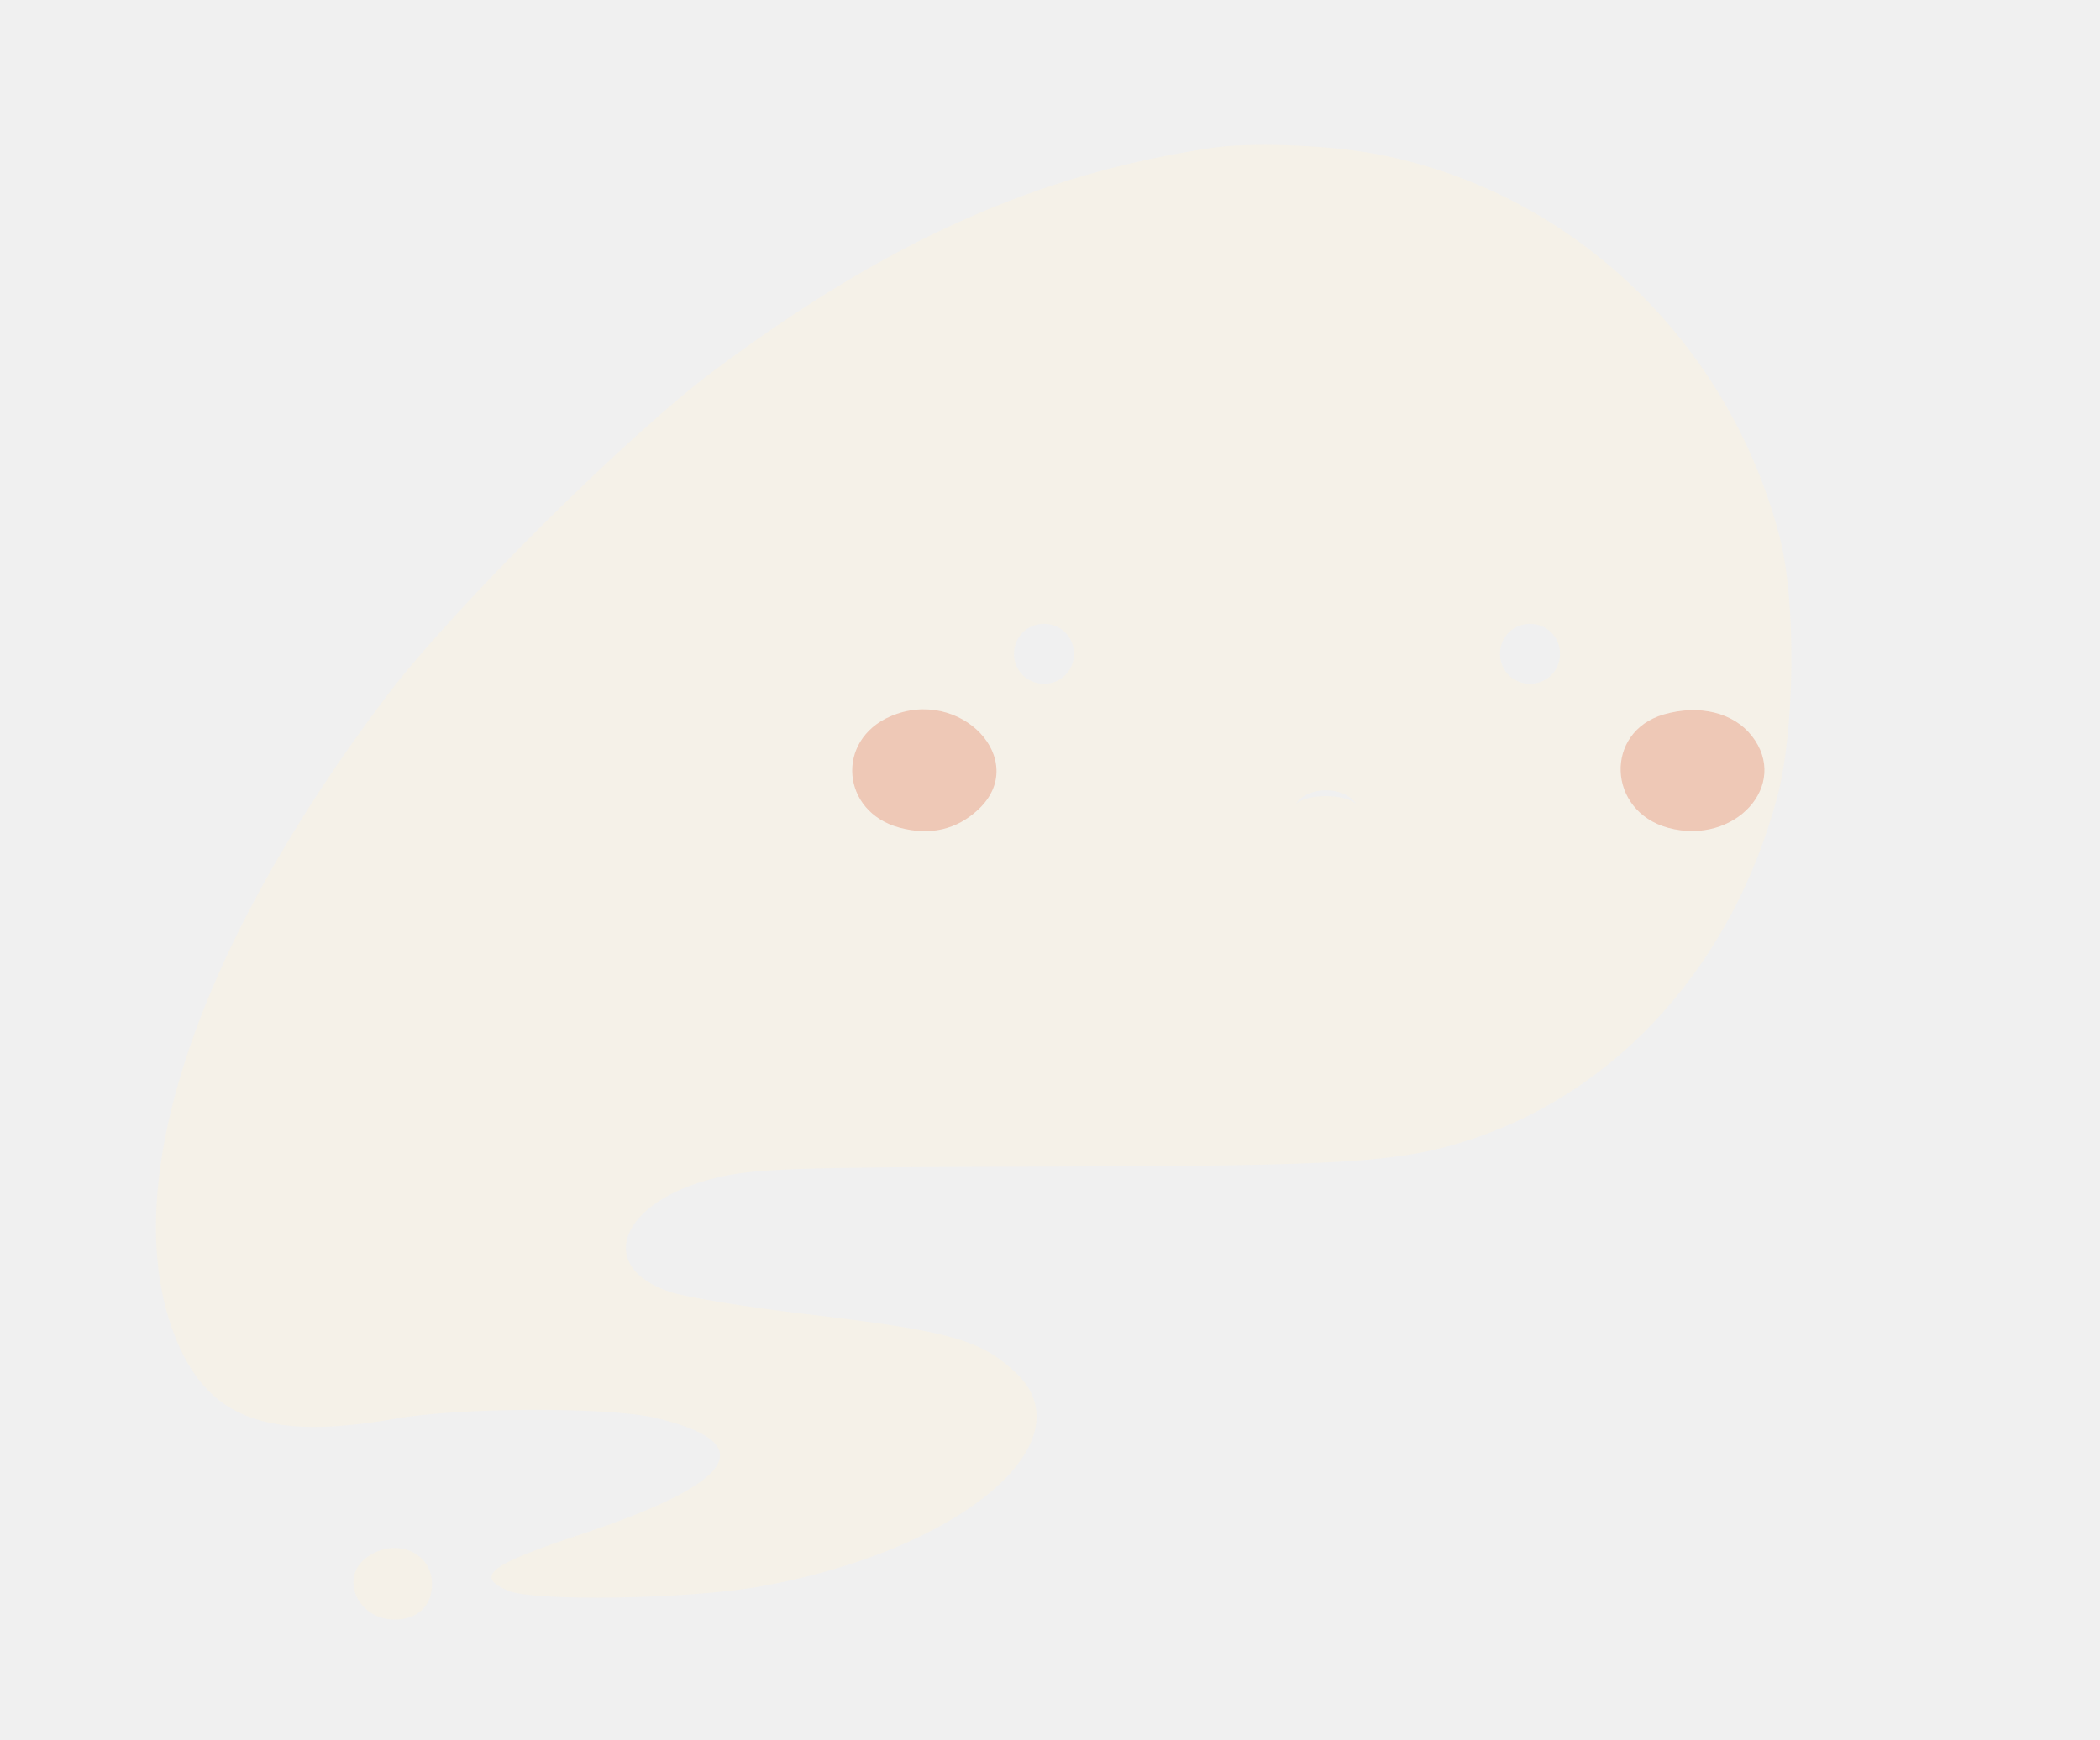
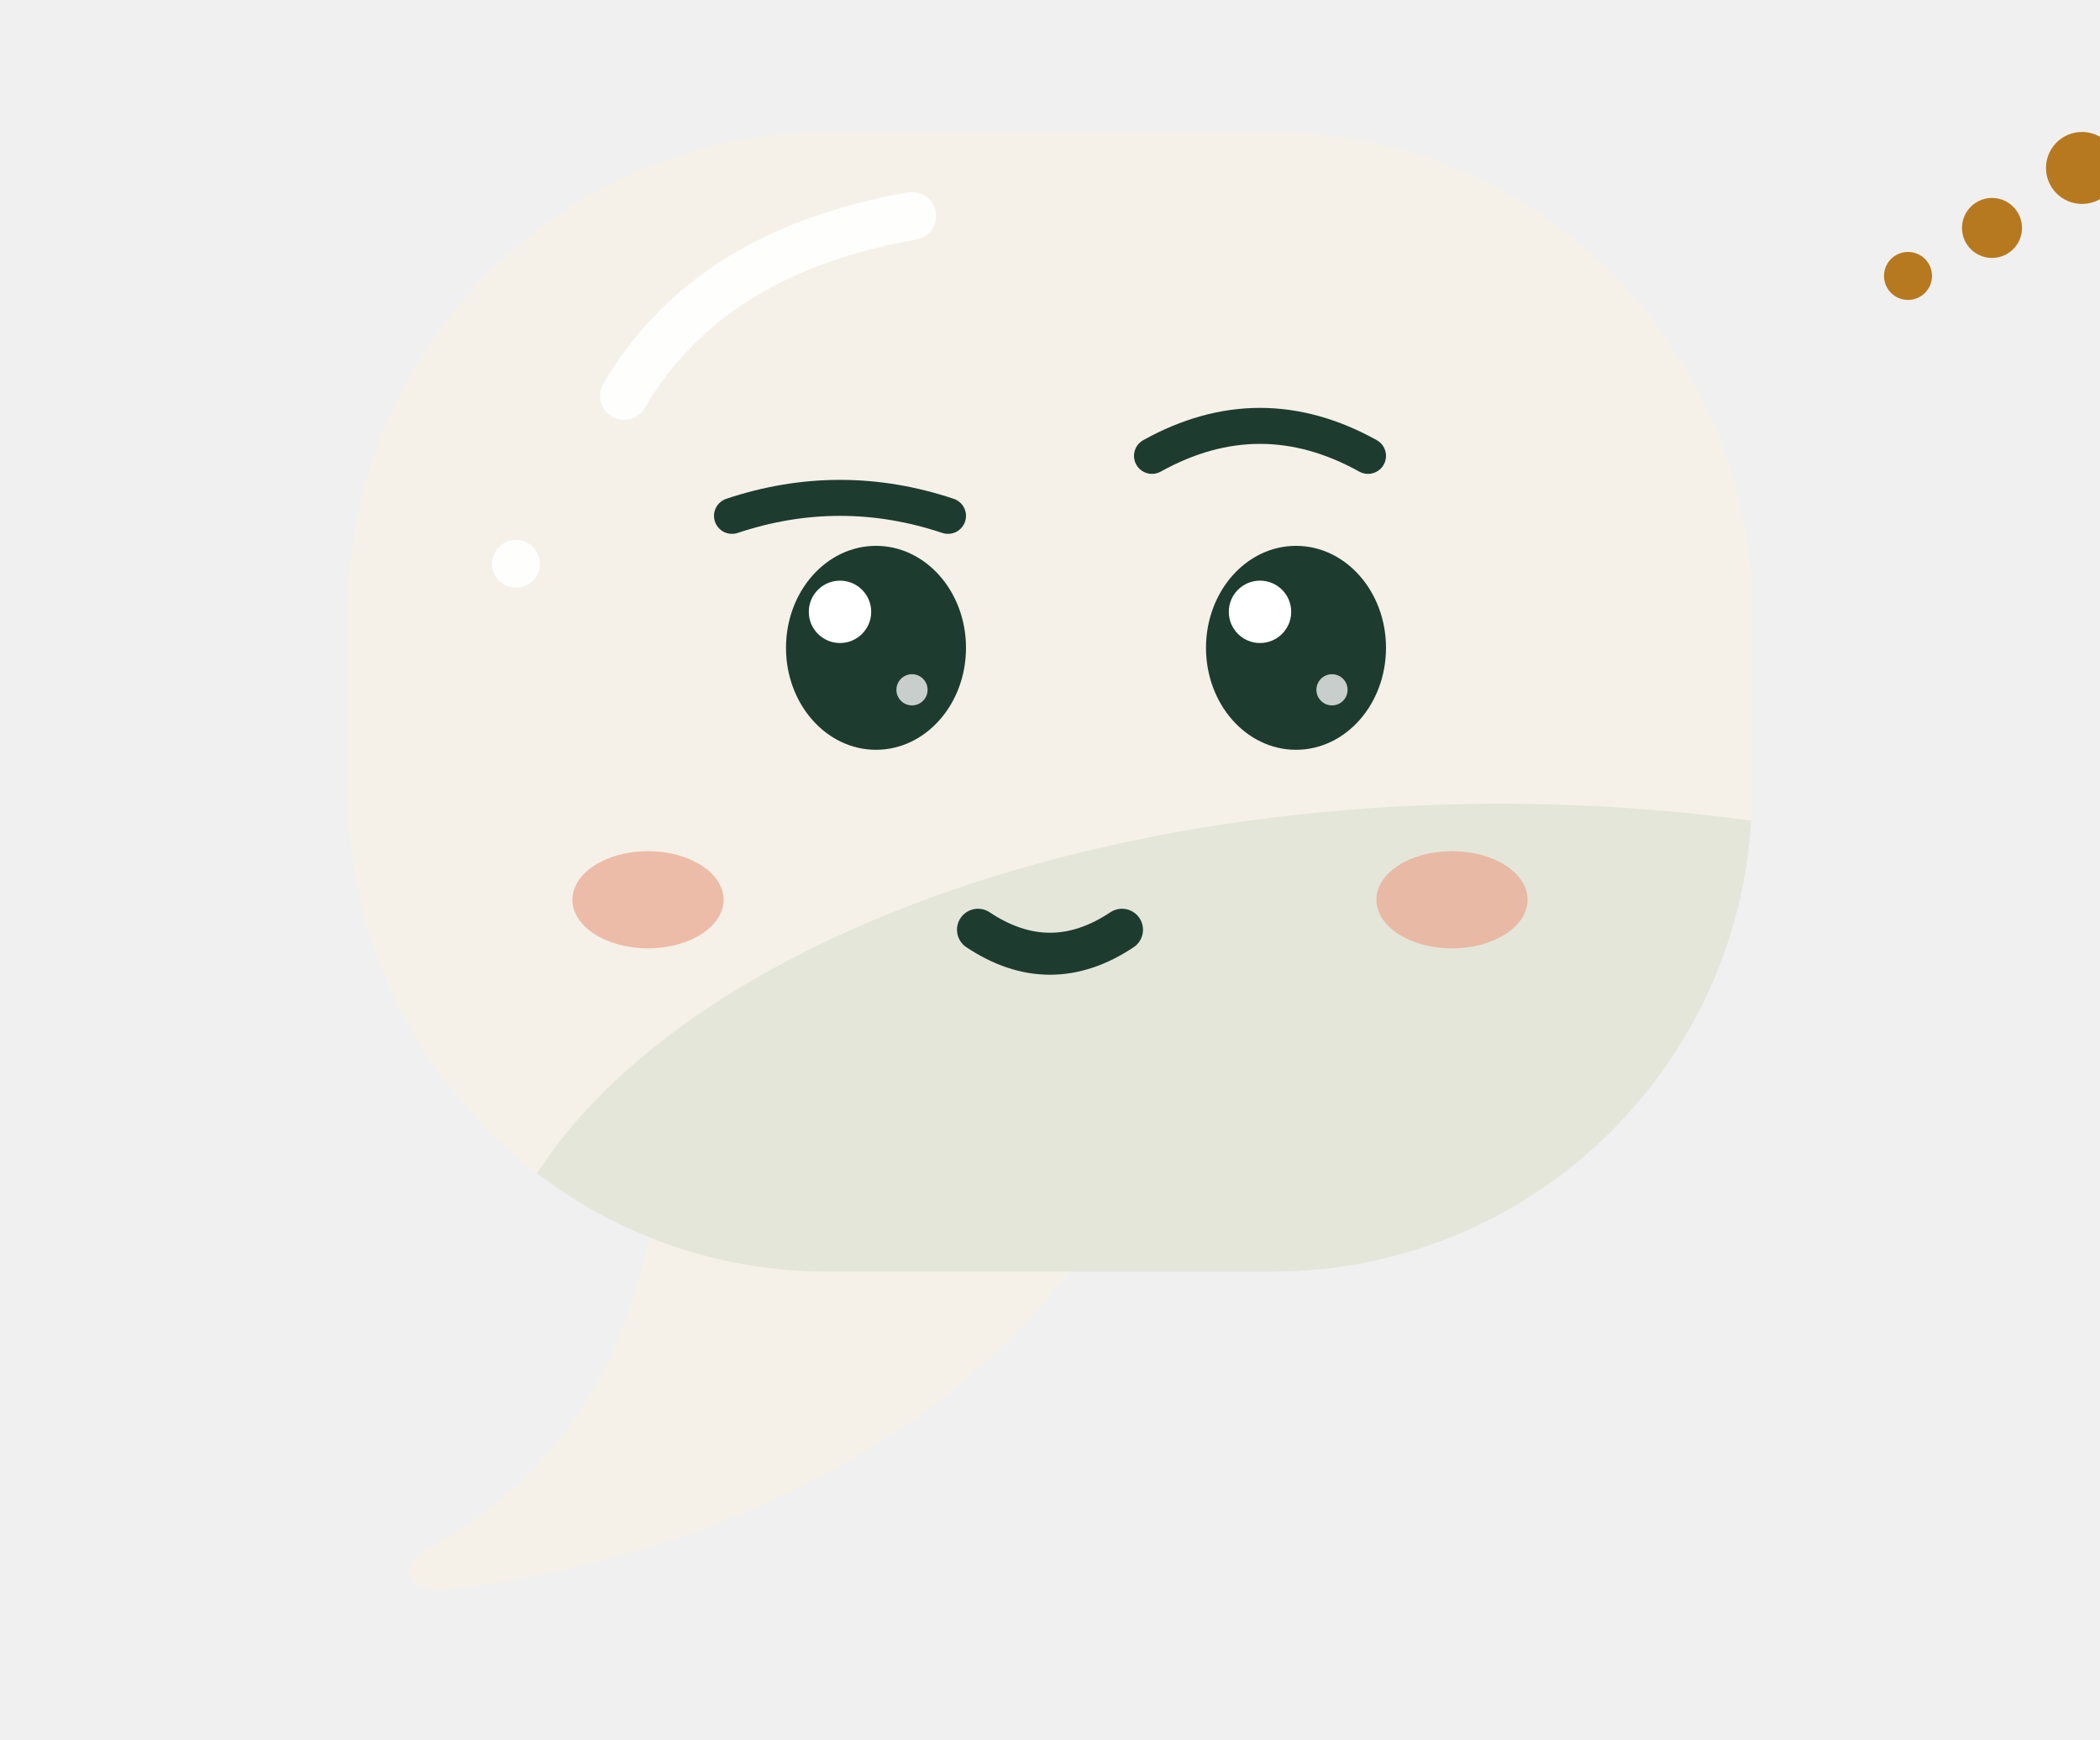
- <svg xmlns="http://www.w3.org/2000/svg" viewBox="300 90 350 290">
-   <path d="M 502 114.648 C 472.790 119.035, 448.247 130.005, 419.096 151.704 C 404.816 162.333, 375.624 191.317, 364.679 205.733 C 332.802 247.718, 319.508 287.445, 328.997 312.365 C 334.381 326.505, 344.350 330.314, 366 326.500 C 376.730 324.610, 401.407 324.539, 409.212 326.375 C 426.996 330.561, 422.753 337.206, 396.817 345.788 C 381.547 350.840, 379.026 352.793, 384.677 355.193 C 388.953 357.008, 414.531 356.614, 426.322 354.550 C 459.759 348.699, 481.682 330.431, 469.238 318.789 C 463.373 313.303, 458.284 311.894, 433.996 309.036 C 424.373 307.904, 414.345 306.266, 411.712 305.396 C 399.063 301.217, 403.360 290.277, 419.174 286.398 C 425.671 284.804, 431.929 284.588, 474.500 284.492 C 524.718 284.378, 533.683 283.790, 545.500 279.837 C 569.952 271.655, 588.787 250.528, 596.170 223 C 599.182 211.773, 599.396 190.216, 596.604 179.500 C 587.972 146.379, 561.140 121.220, 528.352 115.502 C 520.451 114.124, 508.143 113.725, 502 114.648 M 474 194 C 476.8 194, 479 196.2, 479 199 C 479 201.8, 476.8 204, 474 204 C 471.2 204, 469 201.8, 469 199 C 469 196.2, 471.2 194, 474 194 M 555 194 C 557.8 194, 560 196.2, 560 199 C 560 201.8, 557.8 204, 555 204 C 552.2 204, 550 201.8, 550 199 C 550 196.2, 552.2 194, 555 194 M 516 224 C 518 221, 524 221, 526 224 C 524 222.3, 518 222.3, 516 224 M 361.223 349.557 C 356.466 352.888, 359.554 360, 365.757 360 C 369.600 360, 372 357.725, 372 354.084 C 372 348.766, 365.969 346.232, 361.223 349.557" fill="#F5F1E8" fill-rule="evenodd" />
-   <path d="M 448.378 209.437 C 439.211 213.427, 440.202 225.362, 449.918 227.978 C 455.004 229.347, 459.435 228.330, 463.036 224.967 C 471.792 216.787, 460.057 204.354, 448.378 209.437 M 577.313 209.102 C 567.330 211.991, 567.850 225.267, 578.054 228.014 C 589.164 231.006, 598.378 220.835, 591.955 212.669 C 588.899 208.785, 583.205 207.398, 577.313 209.102" fill="#E9A58D" opacity=".55" fill-rule="evenodd" />
+ <svg xmlns="http://www.w3.org/2000/svg" viewBox="0 0 350 290" role="img" aria-labelledby="t d">
+   <g>
+     <defs>
+       <clipPath id="c">
+         <rect x="58" y="22" width="234" height="190" rx="80" />
+       </clipPath>
+     </defs>
+     <path d="M110 196 C106 226 94 246 70 259 C66 262 69 266 75 265 C122 259 162 238 184 204 Z" fill="#F5F1E8" />
+     <rect x="58" y="22" width="234" height="190" rx="80" fill="#F5F1E8" />
+     <g clip-path="url(#c)">
+       <ellipse cx="250" cy="226" rx="170" ry="92" fill="#E4E6DA" opacity="1" />
+     </g>
+     <path d="M104 66 Q118 42 152 36" fill="none" stroke="#FFFFFF" stroke-width="8" stroke-linecap="round" opacity=".9" />
+     <circle cx="86" cy="94" r="4" fill="#FFFFFF" opacity=".9" />
+     <g fill="#1E3B2F">
+       <ellipse cx="146" cy="108" rx="15" ry="17" />
+       <ellipse cx="216" cy="108" rx="15" ry="17" />
+     </g>
+     <g fill="#FFFFFF">
+       <circle cx="140" cy="102" r="5.2" />
+       <circle cx="210" cy="102" r="5.2" />
+       <circle cx="152" cy="115" r="2.6" opacity=".75" />
+       <circle cx="222" cy="115" r="2.6" opacity=".75" />
+     </g>
+     <g fill="none" stroke="#1E3B2F" stroke-width="6" stroke-linecap="round">
+       <path d="M122 86 Q140 80 158 86" />
+       <path d="M192 76 Q210 66 228 76" />
+     </g>
+     <g fill="#E9A58D" opacity="0.7">
+       <ellipse cx="108" cy="150" rx="12.6" ry="8.1" />
+       <ellipse cx="242" cy="150" rx="12.6" ry="8.1" />
+     </g>
+     <path d="M163 155 Q175 163 187 155" fill="none" stroke="#1E3B2F" stroke-width="7" stroke-linecap="round" />
+     <g fill="#B7791F">
+       <circle cx="318" cy="46" r="4" />
+       <circle cx="332" cy="38" r="5" />
+       <circle cx="347" cy="28" r="6" />
+     </g>
+   </g>
</svg>
